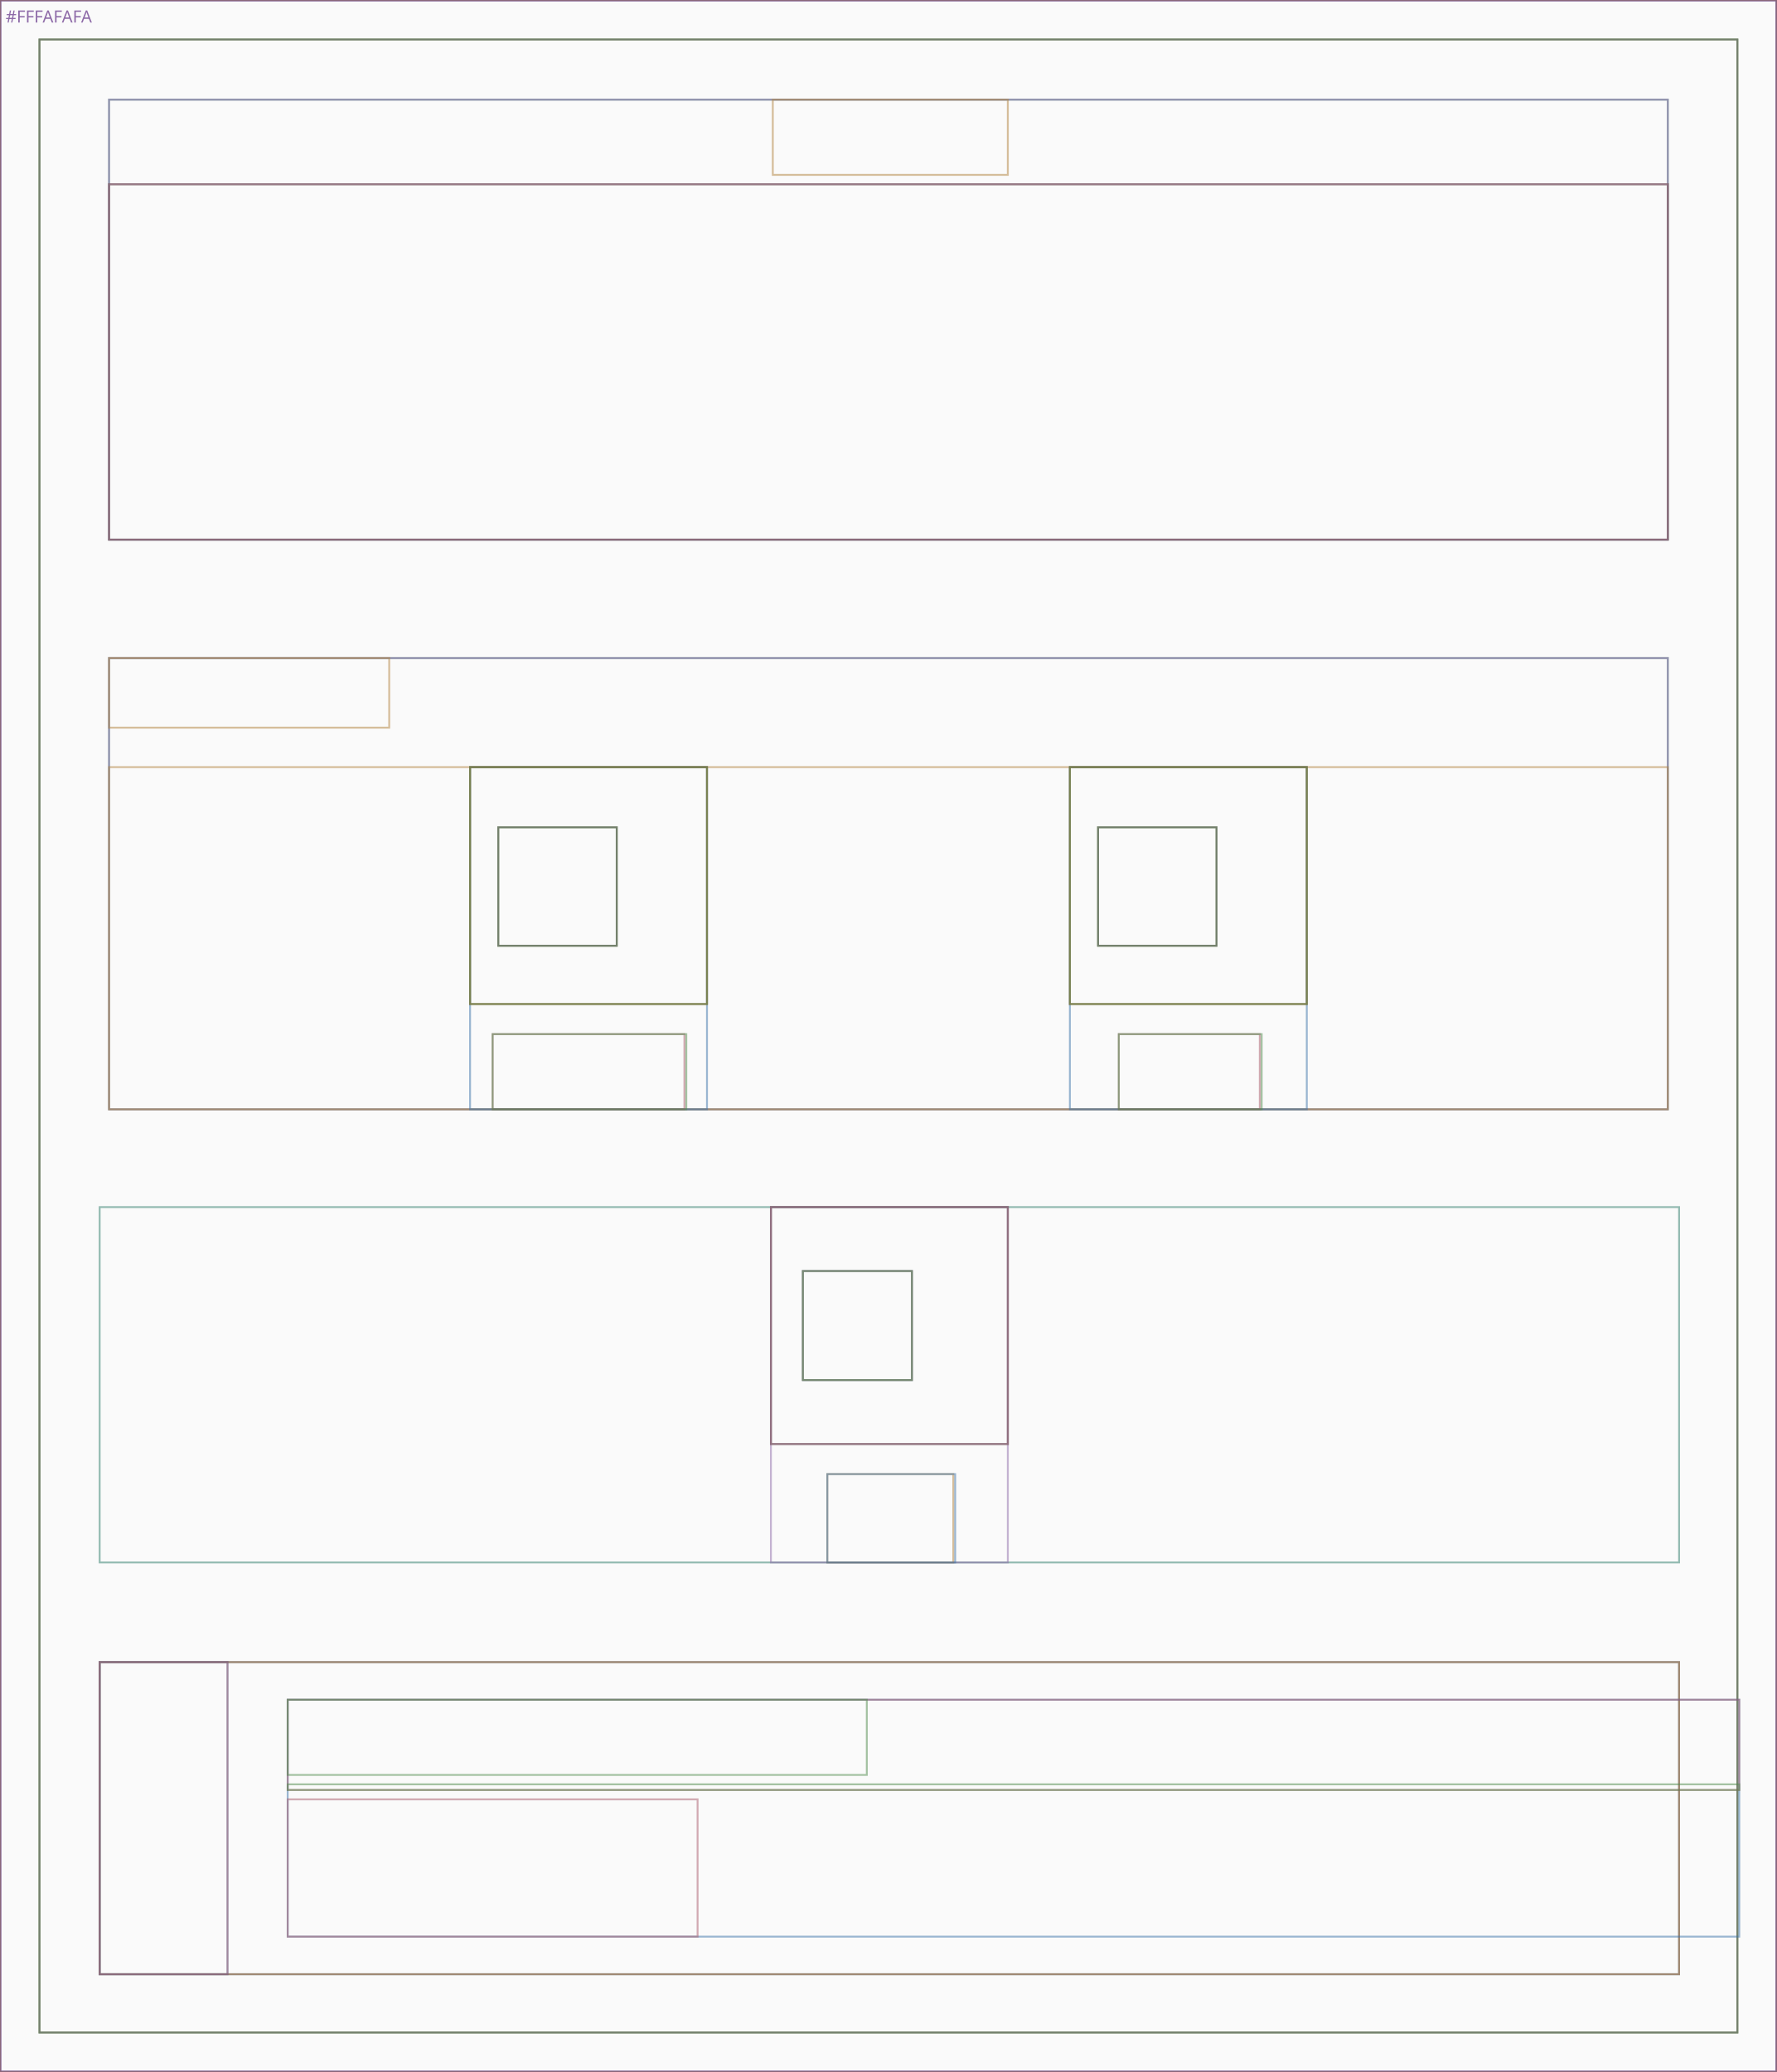
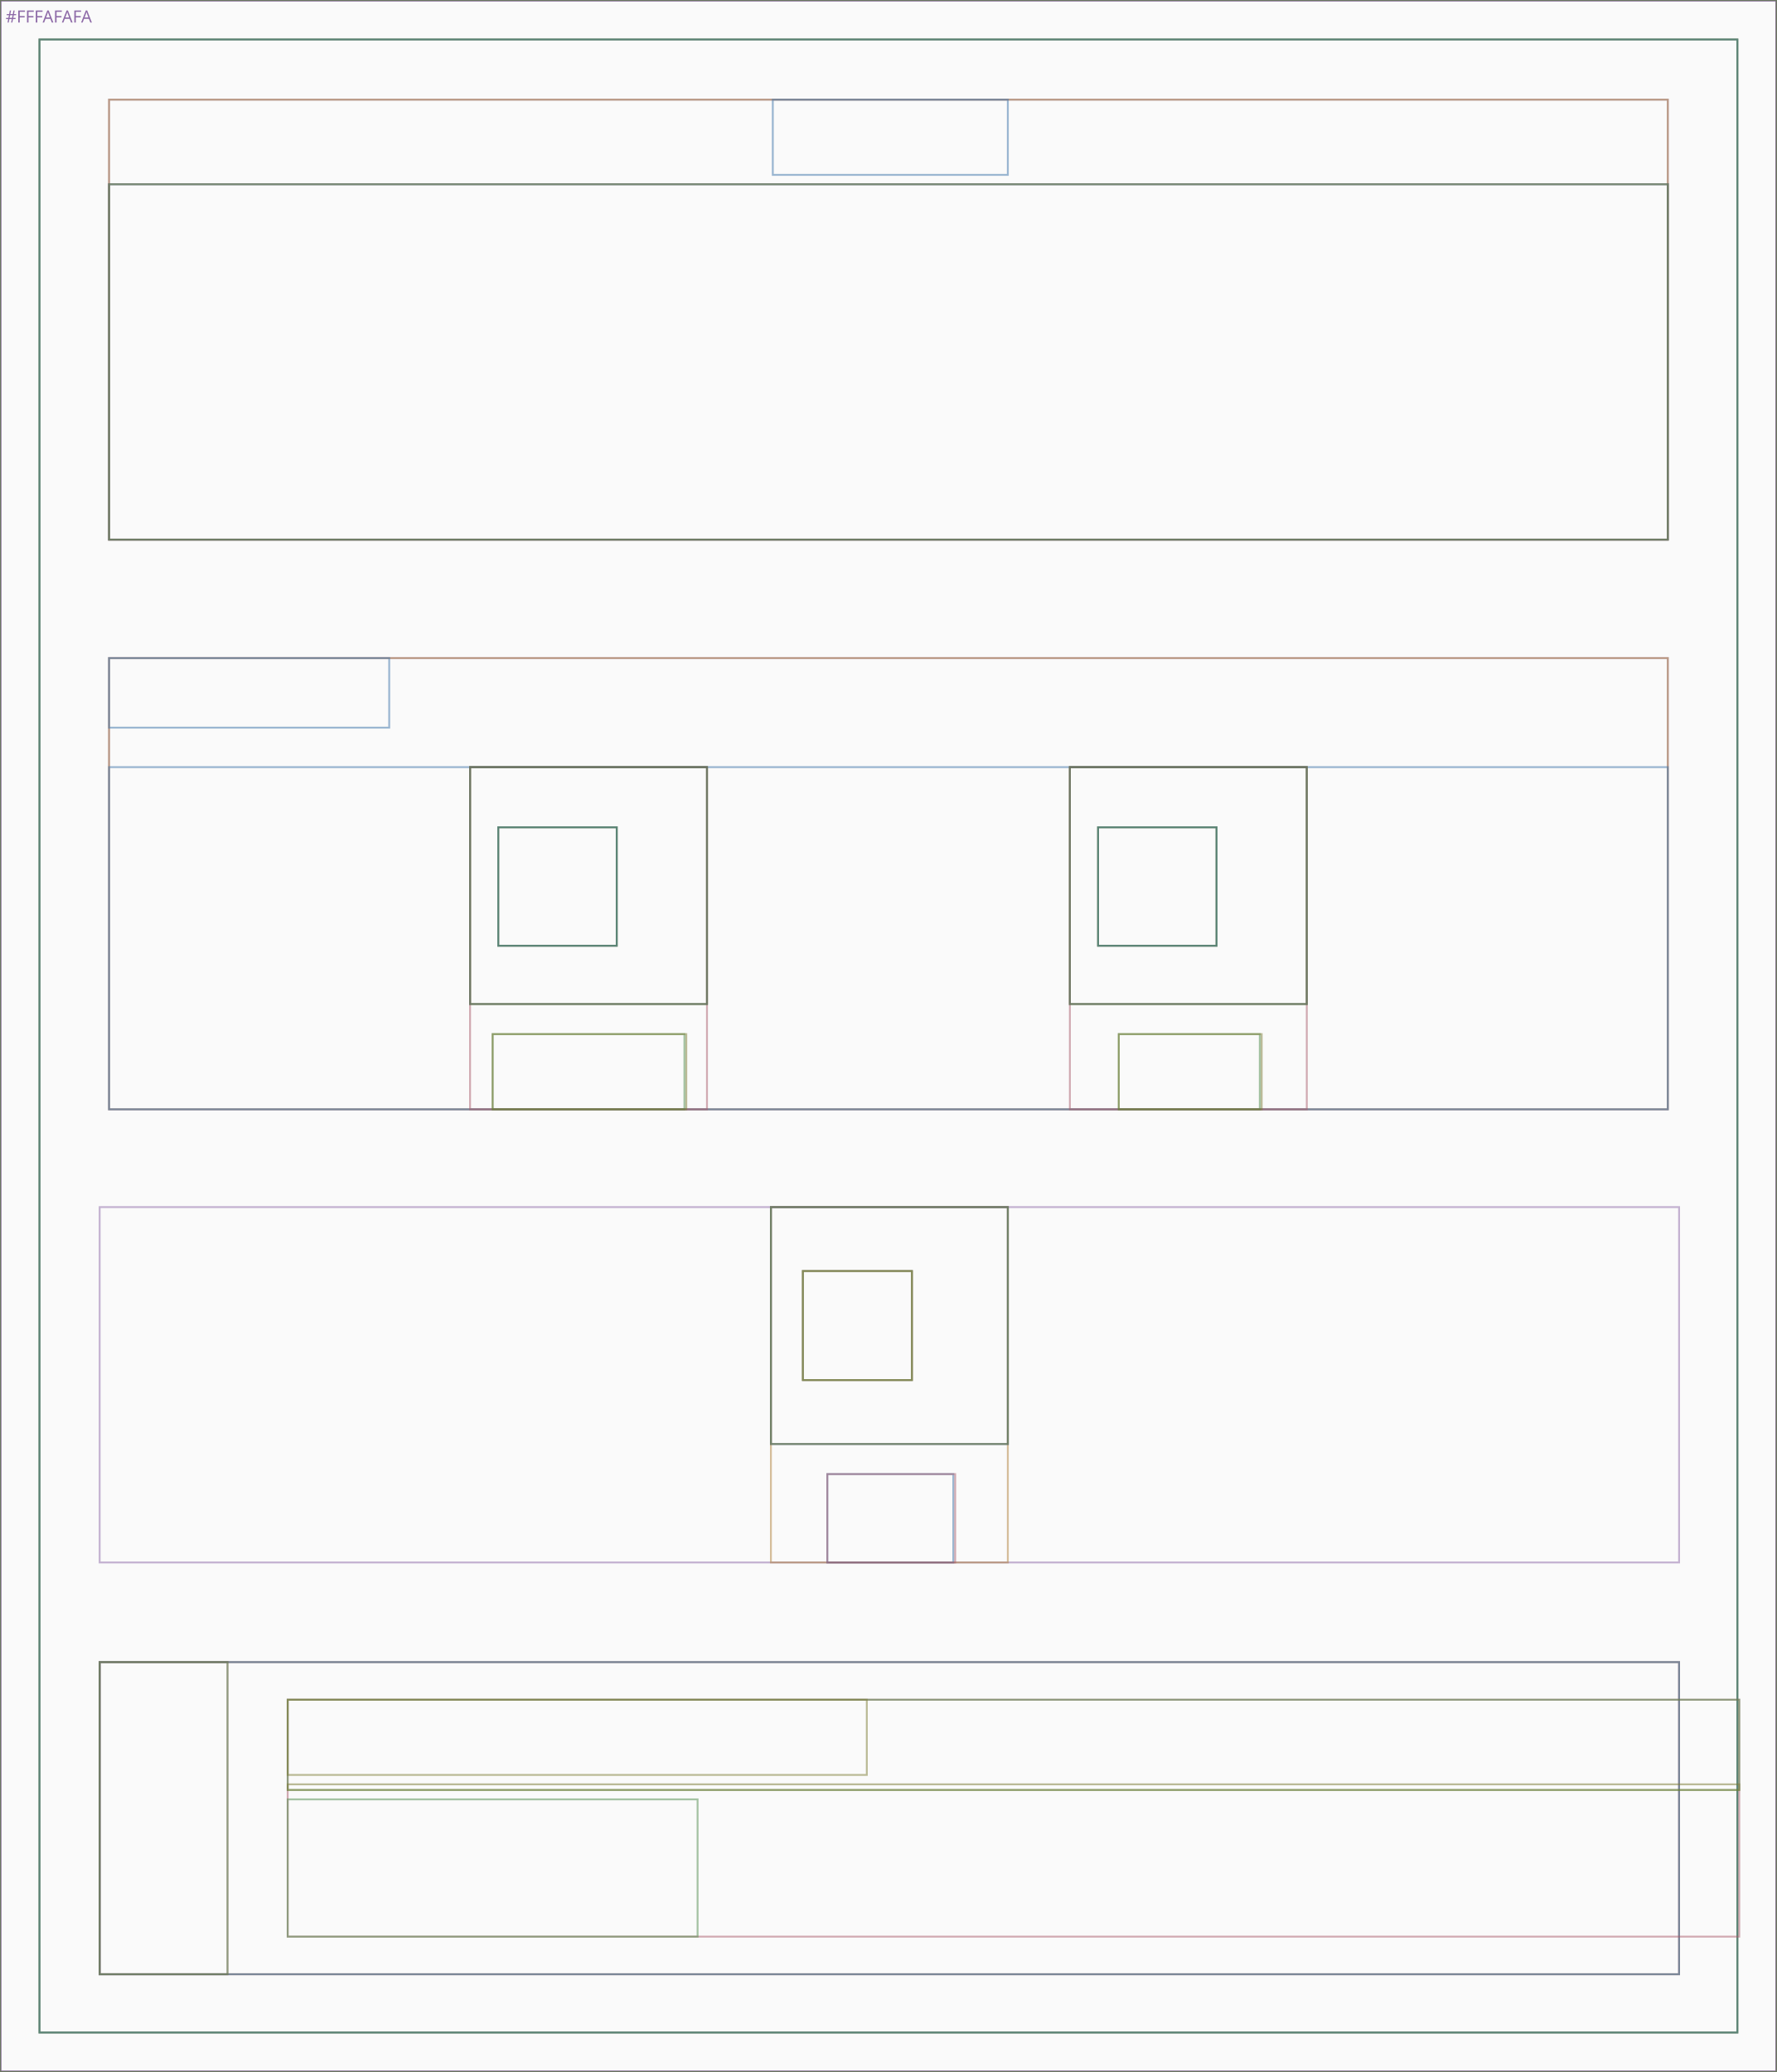
<svg xmlns="http://www.w3.org/2000/svg" viewBox="0 0 945 1102" width="945" height="1102" role="img" aria-label="HaCard/ConsoleControls layout wireframe">
  <rect width="945" height="1102" fill="#ffffff" />
  <g>
    <rect x="0" y="0" width="945" height="1102" fill="none" fill-opacity="0" stroke="#5B6470" stroke-width="1" stroke-opacity="0.5" />
  </g>
  <g>
    <rect x="0" y="0" width="945" height="1102" fill="none" fill-opacity="0" stroke="#2E7D6B" stroke-width="1" stroke-opacity="0.5" />
  </g>
  <g>
    <rect x="0" y="0" width="945" height="1102" fill="#FAFAFA" fill-opacity="1" stroke="#8E6BA8" stroke-width="1.5" stroke-opacity="1" />
    <text x="3" y="12" font-family="system-ui, sans-serif" font-size="9" fill="#8E6BA8">#FFFAFAFA</text>
  </g>
  <g>
    <rect x="0" y="0" width="945" height="1102" fill="none" fill-opacity="0" stroke="#B0813B" stroke-width="1" stroke-opacity="0.5" />
  </g>
  <g>
    <rect x="0" y="0" width="945" height="1102" fill="none" fill-opacity="0" stroke="#3B72A8" stroke-width="1" stroke-opacity="0.5" />
  </g>
  <g>
    <rect x="0" y="0" width="945" height="1102" fill="none" fill-opacity="0" stroke="#A85B6B" stroke-width="1" stroke-opacity="0.5" />
  </g>
  <g>
-     <rect x="21" y="21" width="903" height="1060" fill="none" fill-opacity="0" stroke="#4F8A4A" stroke-width="1" stroke-opacity="0.5" />
+     <rect x="0" y="0" width="945" height="1102" fill="none" fill-opacity="0" stroke="#4F8A4A" stroke-width="1" stroke-opacity="0.5" />
  </g>
  <g>
    <rect x="21" y="21" width="903" height="1060" fill="none" fill-opacity="0" stroke="#7A7A33" stroke-width="1" stroke-opacity="0.5" />
  </g>
  <g>
    <rect x="21" y="21" width="903" height="1060" fill="none" fill-opacity="0" stroke="#5B6470" stroke-width="1" stroke-opacity="0.5" />
  </g>
  <g>
-     <rect x="58" y="53" width="829" height="234" fill="none" fill-opacity="0" stroke="#2E7D6B" stroke-width="1" stroke-opacity="0.5" />
+     <rect x="21" y="21" width="903" height="1060" fill="none" fill-opacity="0" stroke="#2E7D6B" stroke-width="1" stroke-opacity="0.5" />
  </g>
  <g>
    <rect x="58" y="53" width="829" height="234" fill="none" fill-opacity="0" stroke="#8E6BA8" stroke-width="1" stroke-opacity="0.5" />
  </g>
  <g>
-     <rect x="411" y="53" width="125" height="40" fill="none" fill-opacity="0" stroke="#B0813B" stroke-width="1" stroke-opacity="0.5" />
+     <rect x="58" y="53" width="829" height="234" fill="none" fill-opacity="0" stroke="#B0813B" stroke-width="1" stroke-opacity="0.5" />
  </g>
  <g>
-     <rect x="58" y="98" width="829" height="189" fill="none" fill-opacity="0" stroke="#B0813B" stroke-width="1" stroke-opacity="0.5" />
+     <rect x="411" y="53" width="125" height="40" fill="none" fill-opacity="0" stroke="#3B72A8" stroke-width="1" stroke-opacity="0.5" />
  </g>
  <g>
    <rect x="58" y="98" width="829" height="189" fill="none" fill-opacity="0" stroke="#3B72A8" stroke-width="1" stroke-opacity="0.5" />
  </g>
  <g>
    <rect x="58" y="98" width="829" height="189" fill="none" fill-opacity="0" stroke="#A85B6B" stroke-width="1" stroke-opacity="0.5" />
  </g>
  <g>
-     <rect x="58" y="350" width="829" height="240" fill="none" fill-opacity="0" stroke="#2E7D6B" stroke-width="1" stroke-opacity="0.5" />
+     <rect x="58" y="98" width="829" height="189" fill="none" fill-opacity="0" stroke="#4F8A4A" stroke-width="1" stroke-opacity="0.5" />
  </g>
  <g>
    <rect x="58" y="350" width="829" height="240" fill="none" fill-opacity="0" stroke="#8E6BA8" stroke-width="1" stroke-opacity="0.5" />
  </g>
  <g>
-     <rect x="58" y="350" width="149" height="37" fill="none" fill-opacity="0" stroke="#B0813B" stroke-width="1" stroke-opacity="0.5" />
+     <rect x="58" y="350" width="829" height="240" fill="none" fill-opacity="0" stroke="#B0813B" stroke-width="1" stroke-opacity="0.5" />
  </g>
  <g>
-     <rect x="58" y="408" width="829" height="182" fill="none" fill-opacity="0" stroke="#B0813B" stroke-width="1" stroke-opacity="0.5" />
+     <rect x="58" y="350" width="149" height="37" fill="none" fill-opacity="0" stroke="#3B72A8" stroke-width="1" stroke-opacity="0.5" />
  </g>
  <g>
-     <rect x="250" y="408" width="126" height="182" fill="none" fill-opacity="0" stroke="#3B72A8" stroke-width="1" stroke-opacity="0.5" />
+     <rect x="58" y="408" width="829" height="182" fill="none" fill-opacity="0" stroke="#3B72A8" stroke-width="1" stroke-opacity="0.5" />
  </g>
  <g>
-     <rect x="250" y="408" width="126" height="126" fill="none" fill-opacity="0" stroke="#A85B6B" stroke-width="1" stroke-opacity="0.5" />
+     <rect x="250" y="408" width="126" height="182" fill="none" fill-opacity="0" stroke="#A85B6B" stroke-width="1" stroke-opacity="0.5" />
  </g>
  <g>
    <rect x="250" y="408" width="126" height="126" fill="none" fill-opacity="0" stroke="#4F8A4A" stroke-width="1" stroke-opacity="0.5" />
  </g>
  <g>
    <rect x="250" y="408" width="126" height="126" fill="none" fill-opacity="0" stroke="#7A7A33" stroke-width="1" stroke-opacity="0.5" />
  </g>
  <g>
-     <rect x="265" y="440" width="63" height="63" fill="none" fill-opacity="0" stroke="#4F8A4A" stroke-width="1" stroke-opacity="0.5" />
+     <rect x="250" y="408" width="126" height="126" fill="none" fill-opacity="0" stroke="#5B6470" stroke-width="1" stroke-opacity="0.5" />
  </g>
  <g>
    <rect x="265" y="440" width="63" height="63" fill="none" fill-opacity="0" stroke="#7A7A33" stroke-width="1" stroke-opacity="0.5" />
  </g>
  <g>
    <rect x="265" y="440" width="63" height="63" fill="none" fill-opacity="0" stroke="#5B6470" stroke-width="1" stroke-opacity="0.5" />
  </g>
  <g>
-     <rect x="262" y="550" width="102" height="40" fill="none" fill-opacity="0" stroke="#A85B6B" stroke-width="1" stroke-opacity="0.5" />
+     <rect x="265" y="440" width="63" height="63" fill="none" fill-opacity="0" stroke="#2E7D6B" stroke-width="1" stroke-opacity="0.5" />
  </g>
  <g>
-     <rect x="262" y="550" width="103" height="40" fill="none" fill-opacity="0" stroke="#4F8A4A" stroke-width="1" stroke-opacity="0.5" />
+     <rect x="262" y="550" width="102" height="40" fill="none" fill-opacity="0" stroke="#4F8A4A" stroke-width="1" stroke-opacity="0.5" />
  </g>
  <g>
-     <rect x="569" y="408" width="126" height="182" fill="none" fill-opacity="0" stroke="#3B72A8" stroke-width="1" stroke-opacity="0.5" />
+     <rect x="262" y="550" width="103" height="40" fill="none" fill-opacity="0" stroke="#7A7A33" stroke-width="1" stroke-opacity="0.5" />
  </g>
  <g>
-     <rect x="569" y="408" width="126" height="126" fill="none" fill-opacity="0" stroke="#A85B6B" stroke-width="1" stroke-opacity="0.5" />
+     <rect x="569" y="408" width="126" height="182" fill="none" fill-opacity="0" stroke="#A85B6B" stroke-width="1" stroke-opacity="0.5" />
  </g>
  <g>
    <rect x="569" y="408" width="126" height="126" fill="none" fill-opacity="0" stroke="#4F8A4A" stroke-width="1" stroke-opacity="0.5" />
  </g>
  <g>
    <rect x="569" y="408" width="126" height="126" fill="none" fill-opacity="0" stroke="#7A7A33" stroke-width="1" stroke-opacity="0.5" />
  </g>
  <g>
-     <rect x="584" y="440" width="63" height="63" fill="none" fill-opacity="0" stroke="#4F8A4A" stroke-width="1" stroke-opacity="0.5" />
+     <rect x="569" y="408" width="126" height="126" fill="none" fill-opacity="0" stroke="#5B6470" stroke-width="1" stroke-opacity="0.5" />
  </g>
  <g>
    <rect x="584" y="440" width="63" height="63" fill="none" fill-opacity="0" stroke="#7A7A33" stroke-width="1" stroke-opacity="0.5" />
  </g>
  <g>
    <rect x="584" y="440" width="63" height="63" fill="none" fill-opacity="0" stroke="#5B6470" stroke-width="1" stroke-opacity="0.5" />
  </g>
  <g>
-     <rect x="595" y="550" width="75" height="40" fill="none" fill-opacity="0" stroke="#A85B6B" stroke-width="1" stroke-opacity="0.5" />
+     <rect x="584" y="440" width="63" height="63" fill="none" fill-opacity="0" stroke="#2E7D6B" stroke-width="1" stroke-opacity="0.5" />
  </g>
  <g>
-     <rect x="595" y="550" width="76" height="40" fill="none" fill-opacity="0" stroke="#4F8A4A" stroke-width="1" stroke-opacity="0.5" />
+     <rect x="595" y="550" width="75" height="40" fill="none" fill-opacity="0" stroke="#4F8A4A" stroke-width="1" stroke-opacity="0.5" />
  </g>
  <g>
-     <rect x="53" y="642" width="840" height="189" fill="none" fill-opacity="0" stroke="#2E7D6B" stroke-width="1" stroke-opacity="0.5" />
+     <rect x="595" y="550" width="76" height="40" fill="none" fill-opacity="0" stroke="#7A7A33" stroke-width="1" stroke-opacity="0.5" />
  </g>
  <g>
-     <rect x="410" y="642" width="126" height="189" fill="none" fill-opacity="0" stroke="#8E6BA8" stroke-width="1" stroke-opacity="0.5" />
+     <rect x="53" y="642" width="840" height="189" fill="none" fill-opacity="0" stroke="#8E6BA8" stroke-width="1" stroke-opacity="0.5" />
  </g>
  <g>
-     <rect x="410" y="642" width="126" height="126" fill="none" fill-opacity="0" stroke="#B0813B" stroke-width="1" stroke-opacity="0.5" />
+     <rect x="410" y="642" width="126" height="189" fill="none" fill-opacity="0" stroke="#B0813B" stroke-width="1" stroke-opacity="0.5" />
  </g>
  <g>
    <rect x="410" y="642" width="126" height="126" fill="none" fill-opacity="0" stroke="#3B72A8" stroke-width="1" stroke-opacity="0.5" />
  </g>
  <g>
    <rect x="410" y="642" width="126" height="126" fill="none" fill-opacity="0" stroke="#A85B6B" stroke-width="1" stroke-opacity="0.5" />
  </g>
  <g>
-     <rect x="427" y="676" width="58" height="58" fill="none" fill-opacity="0" stroke="#3B72A8" stroke-width="1" stroke-opacity="0.5" />
+     <rect x="410" y="642" width="126" height="126" fill="none" fill-opacity="0" stroke="#4F8A4A" stroke-width="1" stroke-opacity="0.5" />
  </g>
  <g>
    <rect x="427" y="676" width="58" height="58" fill="none" fill-opacity="0" stroke="#A85B6B" stroke-width="1" stroke-opacity="0.5" />
  </g>
  <g>
    <rect x="427" y="676" width="58" height="58" fill="none" fill-opacity="0" stroke="#4F8A4A" stroke-width="1" stroke-opacity="0.5" />
  </g>
  <g>
-     <rect x="440" y="784" width="67" height="47" fill="none" fill-opacity="0" stroke="#B0813B" stroke-width="1" stroke-opacity="0.5" />
+     <rect x="427" y="676" width="58" height="58" fill="none" fill-opacity="0" stroke="#7A7A33" stroke-width="1" stroke-opacity="0.5" />
  </g>
  <g>
-     <rect x="440" y="784" width="68" height="47" fill="none" fill-opacity="0" stroke="#3B72A8" stroke-width="1" stroke-opacity="0.5" />
+     <rect x="440" y="784" width="67" height="47" fill="none" fill-opacity="0" stroke="#3B72A8" stroke-width="1" stroke-opacity="0.5" />
  </g>
  <g>
-     <rect x="53" y="884" width="840" height="166" fill="none" fill-opacity="0" stroke="#2E7D6B" stroke-width="1" stroke-opacity="0.5" />
+     <rect x="440" y="784" width="68" height="47" fill="none" fill-opacity="0" stroke="#A85B6B" stroke-width="1" stroke-opacity="0.5" />
  </g>
  <g>
    <rect x="53" y="884" width="840" height="166" fill="none" fill-opacity="0" stroke="#8E6BA8" stroke-width="1" stroke-opacity="0.5" />
  </g>
  <g>
    <rect x="53" y="884" width="840" height="166" fill="none" fill-opacity="0" stroke="#B0813B" stroke-width="1" stroke-opacity="0.5" />
  </g>
  <g>
-     <rect x="53" y="884" width="68" height="166" fill="none" fill-opacity="0" stroke="#3B72A8" stroke-width="1" stroke-opacity="0.5" />
+     <rect x="53" y="884" width="840" height="166" fill="none" fill-opacity="0" stroke="#3B72A8" stroke-width="1" stroke-opacity="0.5" />
  </g>
  <g>
    <rect x="53" y="884" width="68" height="166" fill="none" fill-opacity="0" stroke="#A85B6B" stroke-width="1" stroke-opacity="0.5" />
  </g>
  <g>
-     <rect x="153" y="904" width="772" height="126" fill="none" fill-opacity="0" stroke="#3B72A8" stroke-width="1" stroke-opacity="0.5" />
+     <rect x="53" y="884" width="68" height="166" fill="none" fill-opacity="0" stroke="#4F8A4A" stroke-width="1" stroke-opacity="0.5" />
  </g>
  <g>
-     <rect x="153" y="904" width="772" height="48" fill="none" fill-opacity="0" stroke="#A85B6B" stroke-width="1" stroke-opacity="0.5" />
+     <rect x="153" y="904" width="772" height="126" fill="none" fill-opacity="0" stroke="#A85B6B" stroke-width="1" stroke-opacity="0.5" />
  </g>
  <g>
-     <rect x="153" y="904" width="308" height="40" fill="none" fill-opacity="0" stroke="#4F8A4A" stroke-width="1" stroke-opacity="0.5" />
+     <rect x="153" y="904" width="772" height="48" fill="none" fill-opacity="0" stroke="#4F8A4A" stroke-width="1" stroke-opacity="0.5" />
  </g>
  <g>
-     <rect x="153" y="949" width="772" height="3" fill="none" fill-opacity="0" stroke="#4F8A4A" stroke-width="1" stroke-opacity="0.5" />
+     <rect x="153" y="904" width="308" height="40" fill="none" fill-opacity="0" stroke="#7A7A33" stroke-width="1" stroke-opacity="0.5" />
  </g>
  <g>
-     <rect x="153" y="957" width="218" height="73" fill="none" fill-opacity="0" stroke="#A85B6B" stroke-width="1" stroke-opacity="0.5" />
+     <rect x="153" y="949" width="772" height="3" fill="none" fill-opacity="0" stroke="#7A7A33" stroke-width="1" stroke-opacity="0.5" />
+   </g>
+   <g>
+     <rect x="153" y="957" width="218" height="73" fill="none" fill-opacity="0" stroke="#4F8A4A" stroke-width="1" stroke-opacity="0.5" />
  </g>
</svg>
